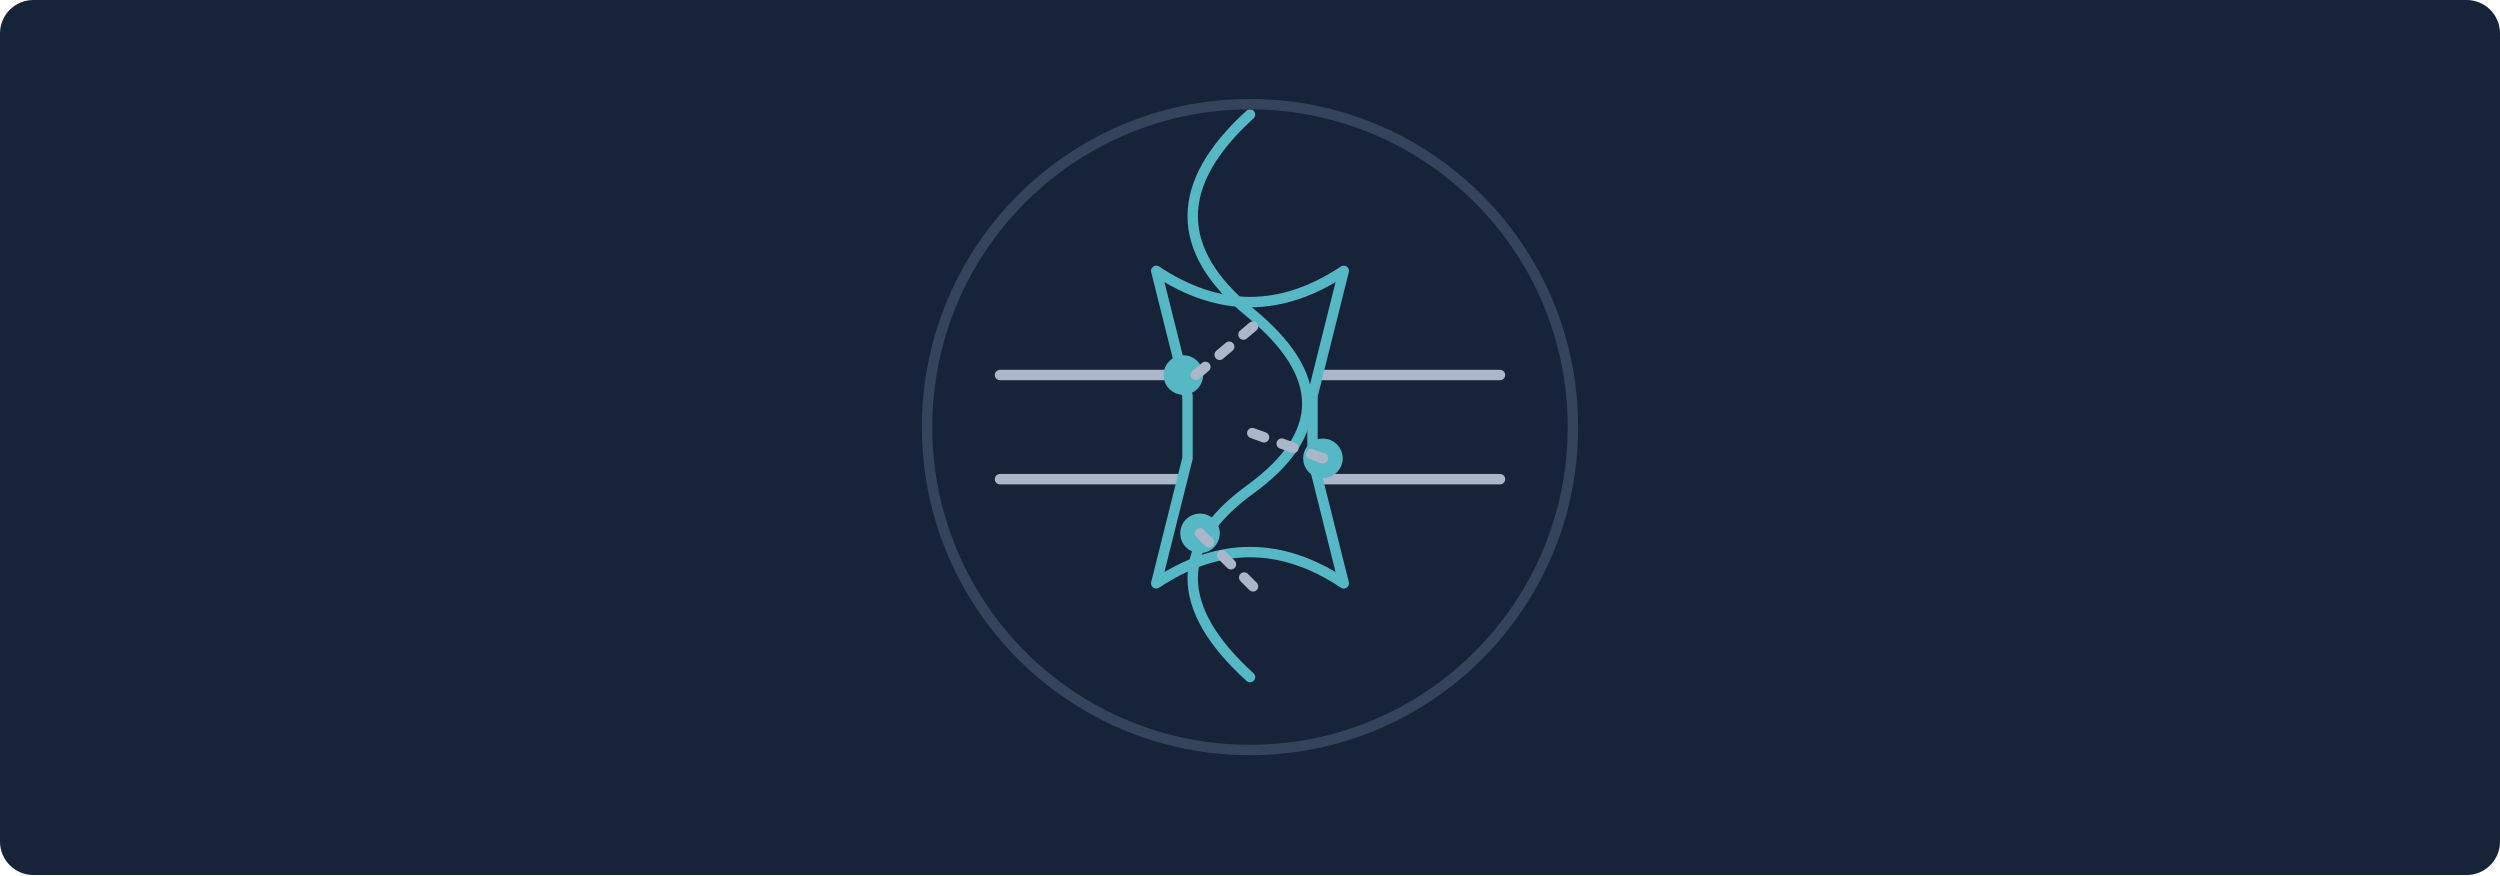
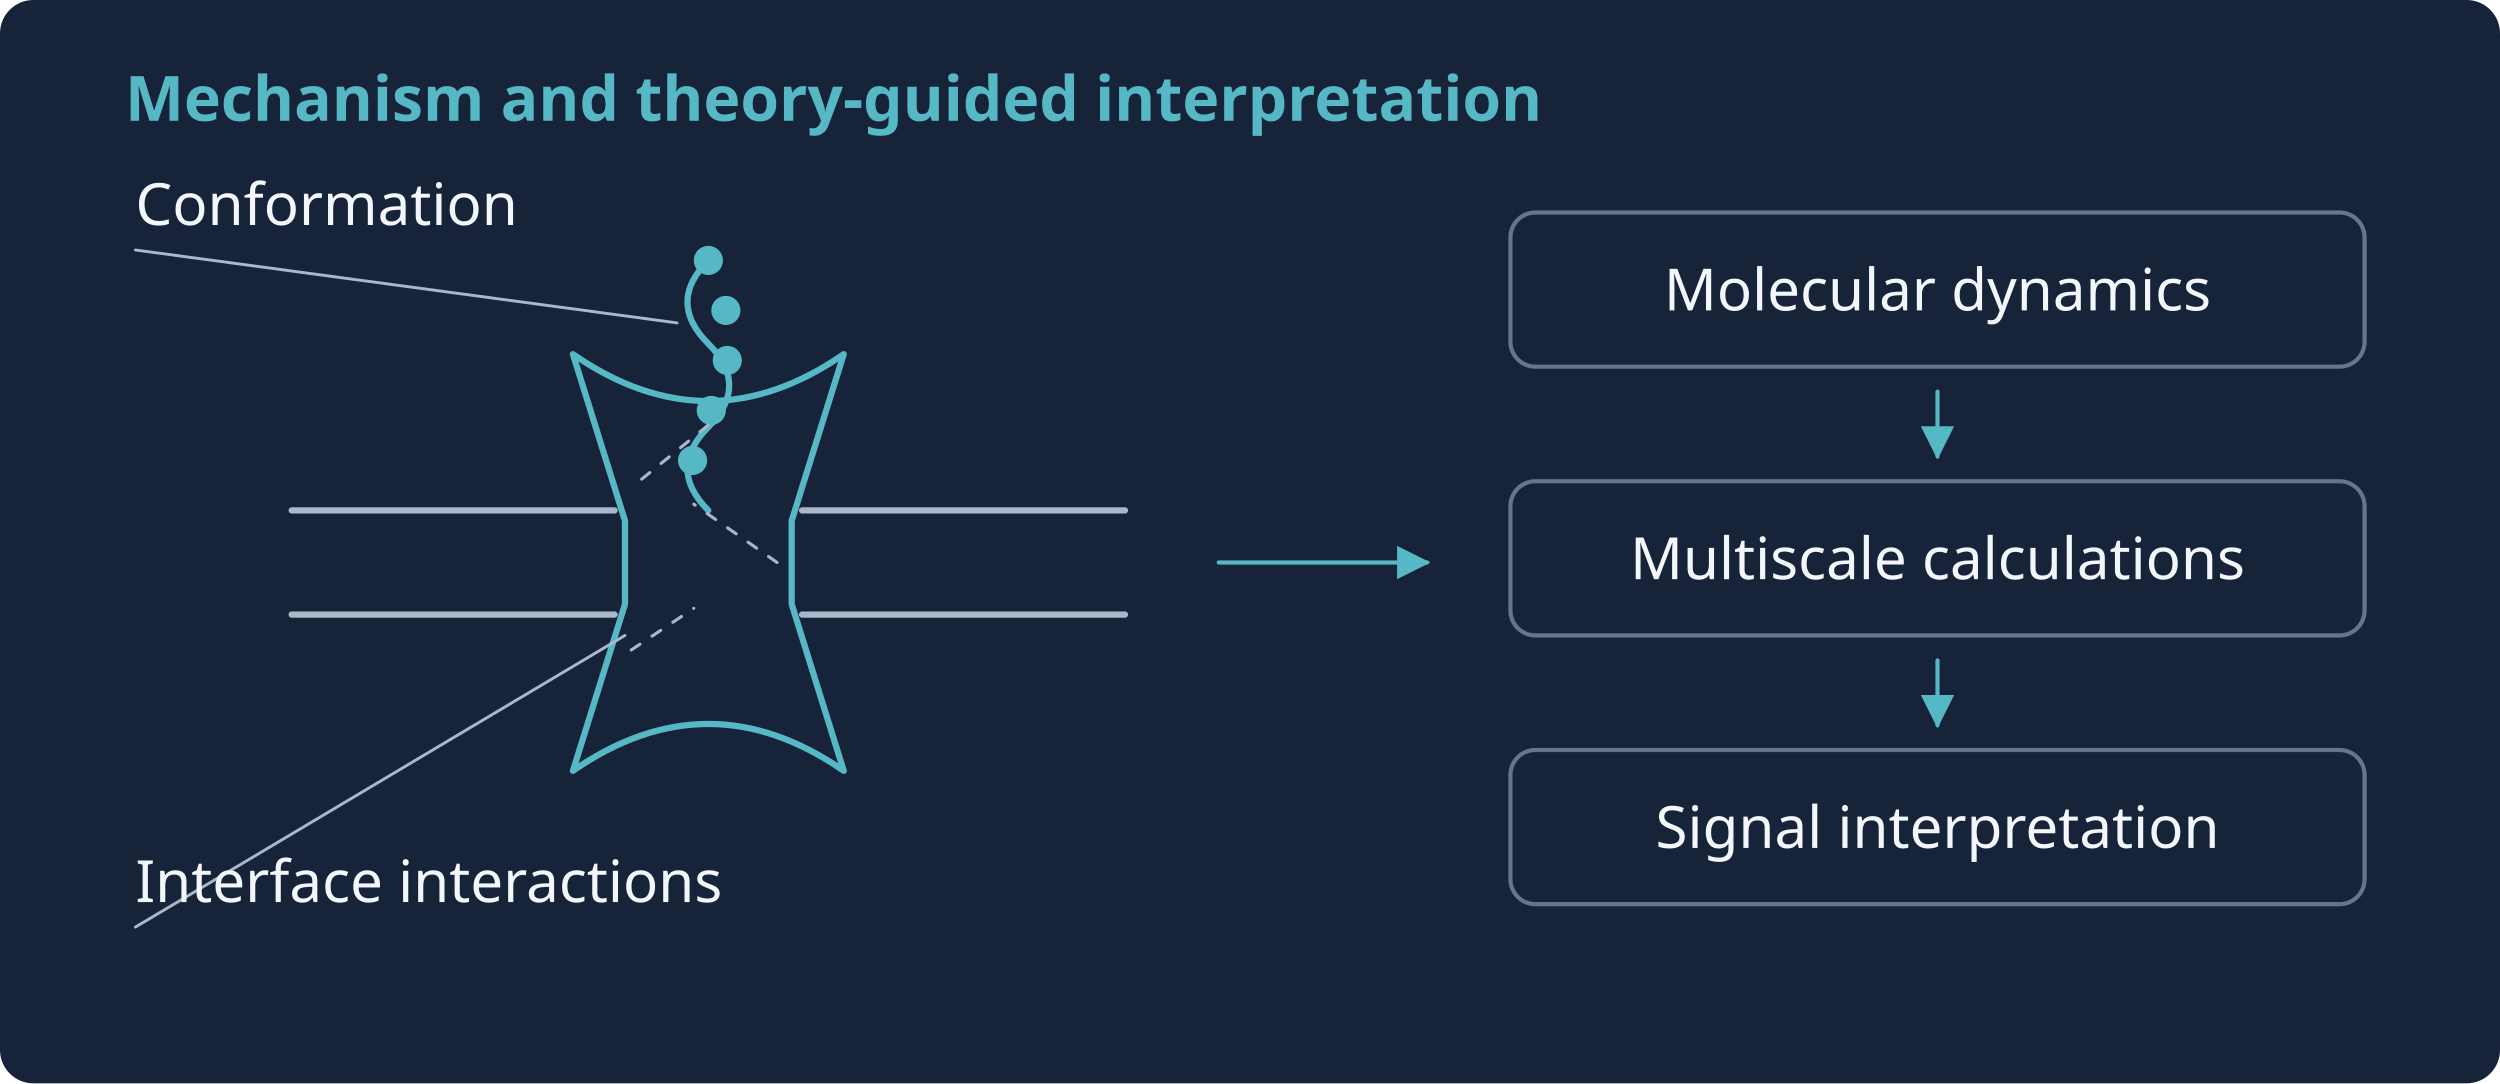
- <svg xmlns="http://www.w3.org/2000/svg" width="1200" height="420" viewBox="0 0 1200 420" role="img">
-   <rect width="1200" height="420" rx="16" fill="#172339" />
-   <g fill="none" stroke="#56B7C5" stroke-width="5" stroke-linecap="round" stroke-linejoin="round">
-     <path stroke="#AAB7C9" d="M480 180h85m70 0h85M480 230h85m70 0h85" />
-     <path d="M555 130q45 30 90 0l-15 60v30l15 60q-45-30-90 0l15-60v-30z" />
-     <path d="M600 55q-55 50 0 95t0 85t0 90" />
-     <g fill="#56B7C5">
-       <circle cx="568" cy="180" r="7" />
-       <circle cx="635" cy="220" r="7" />
-       <circle cx="576" cy="256" r="7" />
+ <svg xmlns="http://www.w3.org/2000/svg" width="1200" height="520" viewBox="0 0 1200 520" role="img">
+   <defs>
+     <marker id="arrow" viewBox="0 0 10 10" refX="9" refY="5" markerWidth="8" markerHeight="8" orient="auto-start-reverse">
+       <path d="M0 0L10 5L0 10" fill="#56B7C5" />
+     </marker>
+   </defs>
+   <rect width="1200" height="520" rx="16" fill="#172339" />
+   <g fill="none" stroke="#65758D" stroke-width="2" stroke-linecap="round" stroke-linejoin="round">
+     <text x="60" y="58" class="heading">Mechanism and theory-guided interpretation</text>
+     <g stroke-width="3">
+       <path d="M140 245H295M385 245H540M140 295H295M385 295H540" stroke="#AAB7C9" />
+       <path d="M275 170Q340 215 405 170L380 250V290L405 370Q340 325 275 370L300 290V250Z" stroke="#56B7C5" />
    </g>
-     <path stroke-dasharray="6 9" stroke="#AAB7C9" d="m574 180 33-28m28 68-42-15m-17 51 30 30" />
-     <circle stroke="#33445C" cx="600" cy="205" r="155" />
+     <path d="M340 125q-20 20 0 40t0 40t0 40" stroke="#56B7C5" stroke-width="3" />
+     <circle cx="340" cy="125" r="7" fill="#56B7C5" stroke="none" />
+     <circle cx="348.415" cy="149" r="7" fill="#56B7C5" stroke="none" />
+     <circle cx="349.093" cy="173" r="7" fill="#56B7C5" stroke="none" />
+     <circle cx="341.411" cy="197" r="7" fill="#56B7C5" stroke="none" />
+     <circle cx="332.432" cy="221" r="7" fill="#56B7C5" stroke="none" />
+     <path d="M65 120L325 155" stroke-width="1.4" stroke="#AAB7C9" />
+     <text x="65" y="108">Conformation</text>
+     <path d="M65 445L300 305" stroke-width="1.4" stroke="#AAB7C9" />
+     <text x="65" y="433">Interface interactions</text>
+     <path d="M308 230l37-30m28 70-40-28m-30 70 30-20" stroke="#AAB7C9" stroke-width="1.5" stroke-dasharray="5 7" />
+     <path d="M585 270L685 270" stroke="#56B7C5" stroke-width="2" marker-end="url(#arrow)" />
+     <rect x="725" y="102" width="410" height="74" rx="12" fill="none" stroke="#65758D" />
+     <text x="930" y="149" text-anchor="middle">Molecular dynamics</text>
+     <path d="M930 188L930 219" stroke="#56B7C5" stroke-width="2" marker-end="url(#arrow)" />
+     <rect x="725" y="231" width="410" height="74" rx="12" fill="none" stroke="#65758D" />
+     <text x="930" y="278" text-anchor="middle">Multiscale calculations</text>
+     <path d="M930 317L930 348" stroke="#56B7C5" stroke-width="2" marker-end="url(#arrow)" />
+     <rect x="725" y="360" width="410" height="74" rx="12" fill="none" stroke="#65758D" />
+     <text x="930" y="407" text-anchor="middle">Signal interpretation</text>
  </g>
+   <style>text{fill:#F3F7FB;stroke:none;font:28px system-ui,'Microsoft YaHei',sans-serif}text.minor{fill:#AAB7C9;font-size:24px}text.heading{fill:#56B7C5;font-size:30px;font-weight:600}</style>
</svg>
